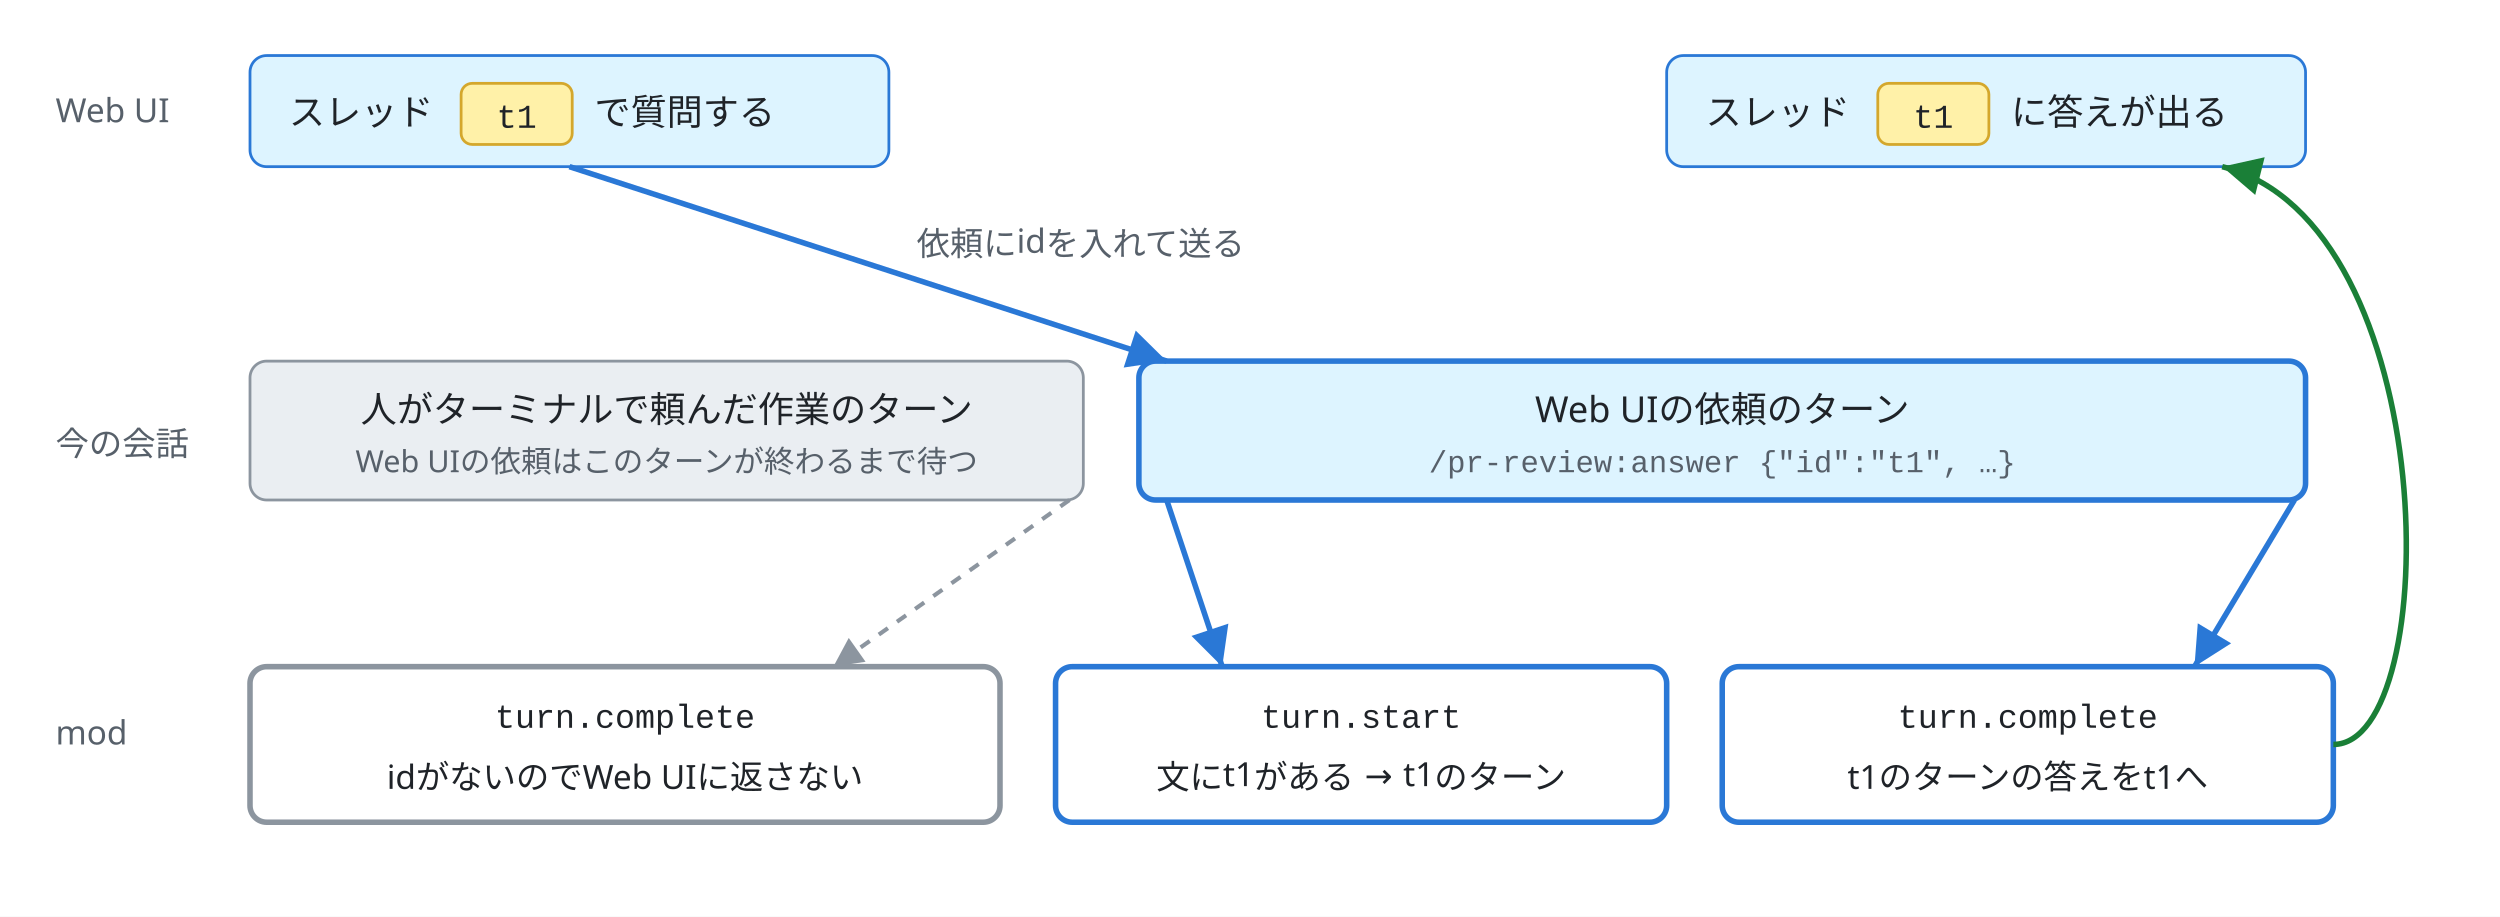
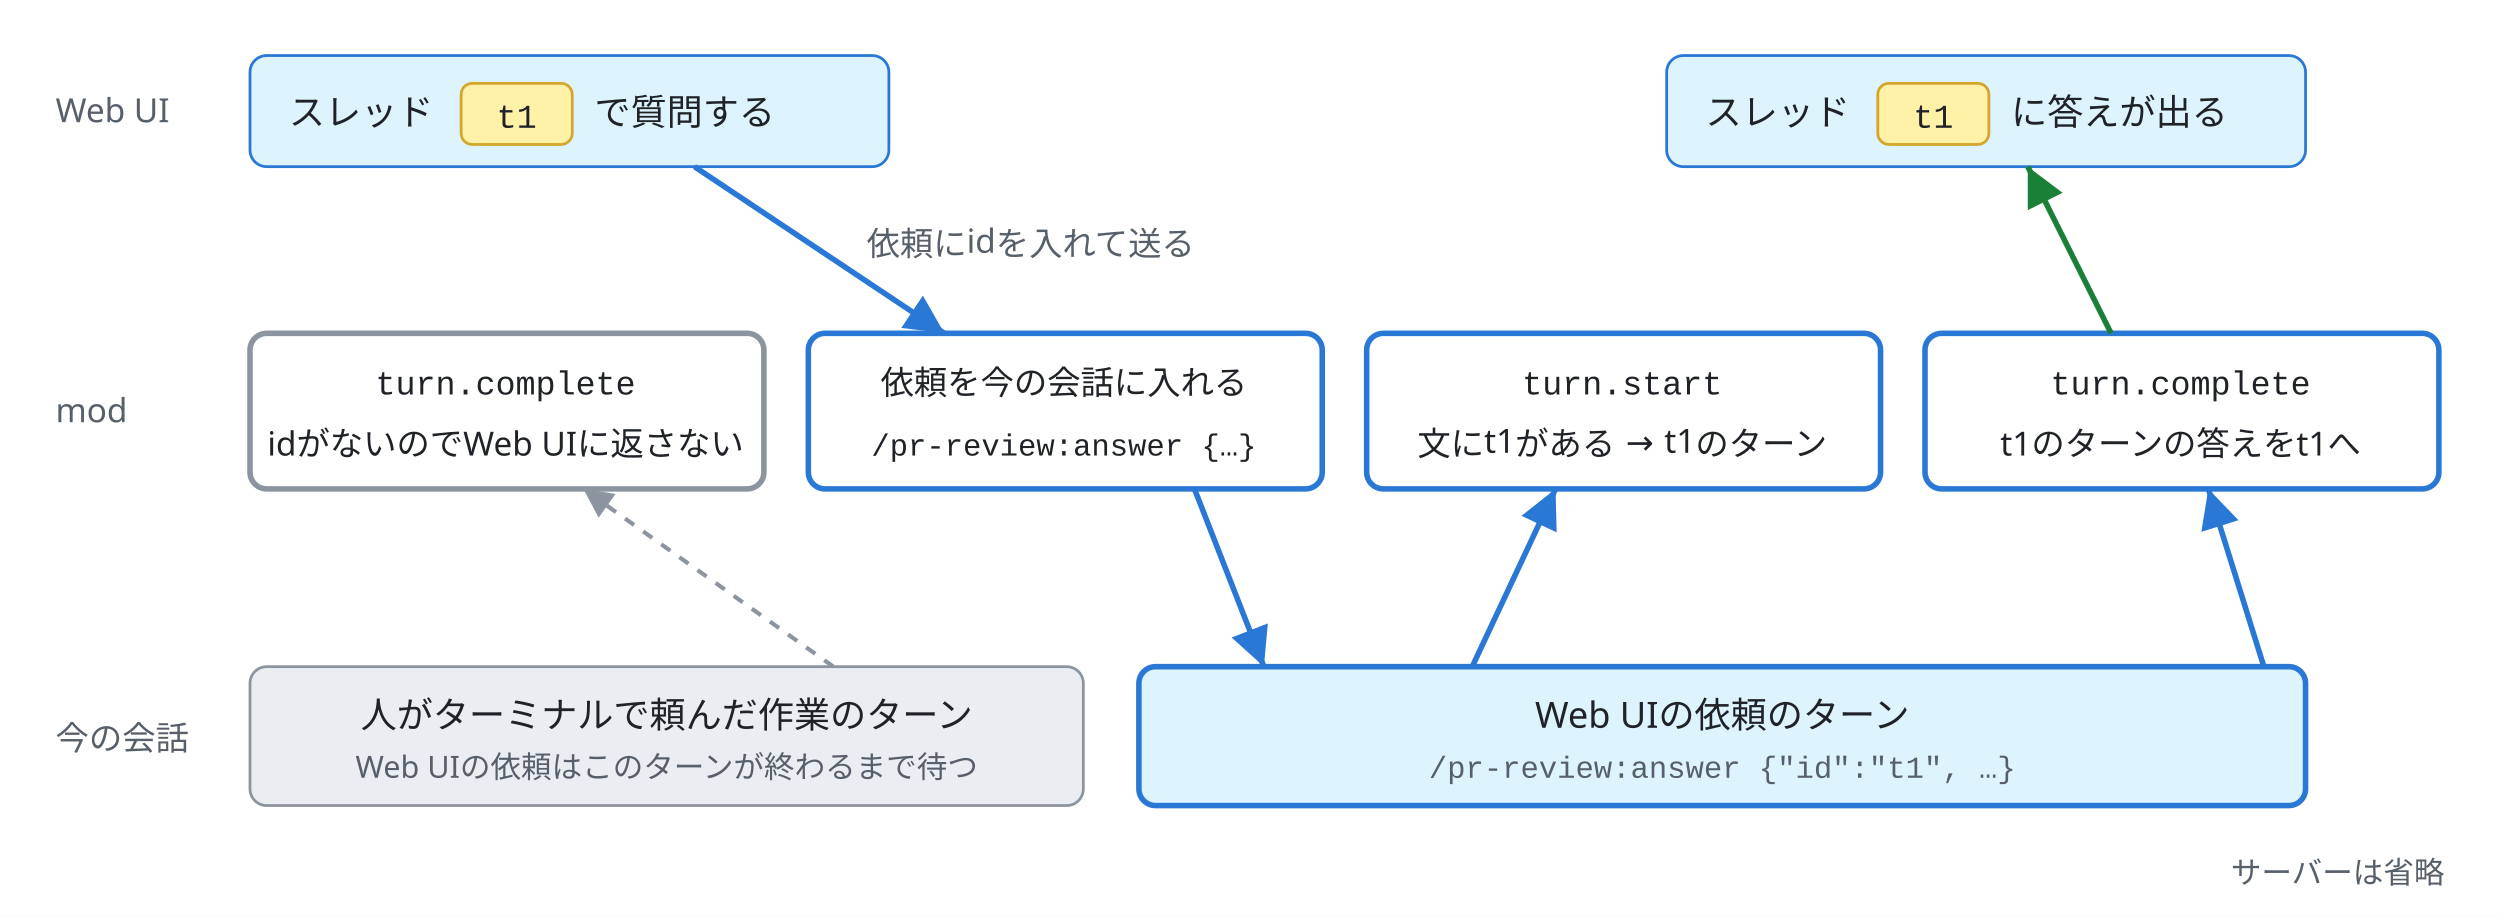
- <svg xmlns="http://www.w3.org/2000/svg" viewBox="0 0 900 330" width="900" height="330" role="img" aria-label="今の会話には人がターミナルで頼んだ作業のターンと、Web UIの依頼のターンが順に並ぶ。modはターンの始まりの文に入ったスレッドのidで、そのターンがどの依頼のものかを決め、ターンが終わるとその答えを同じスレッドに返す。人が頼んだ作業のターンの答えはWeb UIに返さない">
+ <svg xmlns="http://www.w3.org/2000/svg" viewBox="0 0 900 330" width="900" height="330" role="img" aria-label="今の会話には人がターミナルで頼んだ作業のターンと、Web UIの依頼のターンが順に並ぶ。Web UIはスレッドのidを入れた依頼を送り、modは人が頼んだ作業のターンが終わってから、その依頼を/pr-review:answerとして今の会話に入れる。modはターンの始まりの文に入ったスレッドのidで、そのターンがどの依頼のものかを決め、ターンが終わるとその答えを同じスレッドに返す。人が頼んだ作業のターンの答えはWeb UIに返さない。間にあるサーバーは図では省いている">
  <style>
text { font-family: 'Hiragino Sans','Noto Sans JP','Yu Gothic',Meiryo,sans-serif; }
.mono { font-family: 'SFMono-Regular',Consolas,'Liberation Mono',monospace; }
.bg { fill: #ffffff; } .t1 { fill: #1f2328; } .t2 { fill: #57606a; }
.ui { fill: #ddf4ff; stroke: #2a78d6; } .human { fill: #eaeef2; stroke: #8c959f; } .turn { fill: #ddf4ff; stroke: #2a78d6; stroke-width: 2; }
.mod { fill: #ffffff; stroke: #2a78d6; stroke-width: 2; }
.ar { stroke: #2a78d6; fill: none; stroke-width: 2; } .ah { fill: #2a78d6; }
.back { stroke: #1a7f37; fill: none; stroke-width: 2; } .bh { fill: #1a7f37; }
.no { stroke: #8c959f; fill: none; stroke-width: 1.5; stroke-dasharray: 4 4; }
.id { fill: #fff1a8; stroke: #d4a72c; }
</style>
  <defs>
    <marker id="t1" viewBox="0 0 10 10" refX="10" refY="5" markerWidth="7" markerHeight="7" orient="auto">
      <path d="M0,0 L10,5 L0,10 z" class="ah" />
    </marker>
    <marker id="t2" viewBox="0 0 10 10" refX="10" refY="5" markerWidth="7" markerHeight="7" orient="auto">
      <path d="M0,0 L10,5 L0,10 z" class="bh" />
    </marker>
    <marker id="t3" viewBox="0 0 10 10" refX="10" refY="5" markerWidth="7" markerHeight="7" orient="auto">
      <path d="M0,0 L10,5 L0,10 z" fill="#8c959f" />
    </marker>
  </defs>
  <rect class="bg" x="0" y="0" width="900" height="330" />
  <text class="t2" x="20" y="44" font-size="12">Web UI</text>
-   <text class="t2" x="20" y="164" font-size="12">今の会話</text>
-   <text class="t2" x="20" y="268" font-size="12">mod</text>
+   <text class="t2" x="20" y="152" font-size="12">mod</text>
+   <text class="t2" x="20" y="270" font-size="12">今の会話</text>
  <rect class="ui" x="90" y="20" width="230" height="40" rx="6" />
  <text class="t1" x="104" y="45" font-size="13">スレッド</text>
  <rect class="id" x="166" y="30" width="40" height="22" rx="4" />
  <text class="mono t1" x="186" y="46" font-size="12" text-anchor="middle">t1</text>
  <text class="t1" x="214" y="45" font-size="13">で質問する</text>
  <rect class="ui" x="600" y="20" width="230" height="40" rx="6" />
  <text class="t1" x="614" y="45" font-size="13">スレッド</text>
  <rect class="id" x="676" y="30" width="40" height="22" rx="4" />
  <text class="mono t1" x="696" y="46" font-size="12" text-anchor="middle">t1</text>
  <text class="t1" x="724" y="45" font-size="13">に答えが出る</text>
-   <rect class="human" x="90" y="130" width="300" height="50" rx="6" />
-   <text class="t1" x="240" y="152" font-size="13" text-anchor="middle">人がターミナルで頼んだ作業のターン</text>
-   <text class="t2" x="240" y="170" font-size="11" text-anchor="middle">Web UIの依頼はこのターンが終わるまで待つ</text>
-   <rect class="turn" x="410" y="130" width="420" height="50" rx="6" />
-   <text class="t1" x="620" y="152" font-size="13" text-anchor="middle">Web UIの依頼のターン</text>
-   <text class="mono t2" x="620" y="170" font-size="11" text-anchor="middle">/pr-review:answer {"id":"t1", …}</text>
-   <rect class="id" x="560" y="160" width="0" height="0" />
-   <line class="ar" x1="205" y1="60" x2="420" y2="130" marker-end="url(#t1)" />
-   <text class="t2" x="330" y="92" font-size="12">依頼にidを入れて送る</text>
-   <rect class="mod" x="380" y="240" width="220" height="56" rx="6" />
-   <text class="mono t1" x="490" y="262" font-size="12" text-anchor="middle">turn.start</text>
-   <text class="t1" x="490" y="284" font-size="12" text-anchor="middle">文にt1がある → t1のターン</text>
-   <line class="ar" x1="420" y1="180" x2="440" y2="240" marker-end="url(#t1)" />
-   <rect class="mod" x="620" y="240" width="220" height="56" rx="6" />
-   <text class="mono t1" x="730" y="262" font-size="12" text-anchor="middle">turn.complete</text>
-   <text class="t1" x="730" y="284" font-size="12" text-anchor="middle">t1のターンの答えをt1へ</text>
-   <line class="ar" x1="826" y1="180" x2="790" y2="240" marker-end="url(#t1)" />
-   <path class="back" d="M840,268 C880,268 880,80 800,60" marker-end="url(#t2)" />
-   <rect class="mod" x="90" y="240" width="270" height="56" rx="6" style="stroke:#8c959f" />
-   <text class="mono t1" x="225" y="262" font-size="12" text-anchor="middle">turn.complete</text>
-   <text class="t1" x="225" y="284" font-size="12" text-anchor="middle">idがないのでWeb UIに返さない</text>
-   <line class="no" x1="385" y1="180" x2="300" y2="240" marker-end="url(#t3)" />
+   <rect class="mod" x="90" y="120" width="185" height="56" rx="6" style="stroke:#8c959f" />
+   <text class="mono t1" x="182" y="142" font-size="12" text-anchor="middle">turn.complete</text>
+   <text class="t1" x="182" y="164" font-size="12" text-anchor="middle">idがないのでWeb UIに返さない</text>
+   <rect class="mod" x="291" y="120" width="185" height="56" rx="6" />
+   <text class="t1" x="383" y="142" font-size="12" text-anchor="middle">依頼を今の会話に入れる</text>
+   <text class="mono t1" x="383" y="164" font-size="11" text-anchor="middle">/pr-review:answer {…}</text>
+   <rect class="mod" x="492" y="120" width="185" height="56" rx="6" />
+   <text class="mono t1" x="584" y="142" font-size="12" text-anchor="middle">turn.start</text>
+   <text class="t1" x="584" y="164" font-size="12" text-anchor="middle">文にt1がある → t1のターン</text>
+   <rect class="mod" x="693" y="120" width="185" height="56" rx="6" />
+   <text class="mono t1" x="785" y="142" font-size="12" text-anchor="middle">turn.complete</text>
+   <text class="t1" x="785" y="164" font-size="12" text-anchor="middle">t1のターンの答えをt1へ</text>
+   <rect class="human" x="90" y="240" width="300" height="50" rx="6" />
+   <text class="t1" x="240" y="262" font-size="13" text-anchor="middle">人がターミナルで頼んだ作業のターン</text>
+   <text class="t2" x="240" y="280" font-size="11" text-anchor="middle">Web UIの依頼はこのターンが終わるまで待つ</text>
+   <rect class="turn" x="410" y="240" width="420" height="50" rx="6" />
+   <text class="t1" x="620" y="262" font-size="13" text-anchor="middle">Web UIの依頼のターン</text>
+   <text class="mono t2" x="620" y="280" font-size="11" text-anchor="middle">/pr-review:answer {"id":"t1", …}</text>
+   <line class="ar" x1="250" y1="60" x2="340" y2="120" marker-end="url(#t1)" />
+   <text class="t2" x="312" y="92" font-size="12">依頼にidを入れて送る</text>
+   <line class="ar" x1="430" y1="176" x2="455" y2="240" marker-end="url(#t1)" />
+   <line class="ar" x1="530" y1="240" x2="560" y2="176" marker-end="url(#t1)" />
+   <line class="ar" x1="815" y1="240" x2="795" y2="176" marker-end="url(#t1)" />
+   <line class="no" x1="300" y1="240" x2="210" y2="176" marker-end="url(#t3)" />
+   <line class="back" x1="760" y1="120" x2="730" y2="60" marker-end="url(#t2)" />
+   <text class="t2" x="880" y="318" font-size="11" text-anchor="end">サーバーは省略</text>
</svg>
